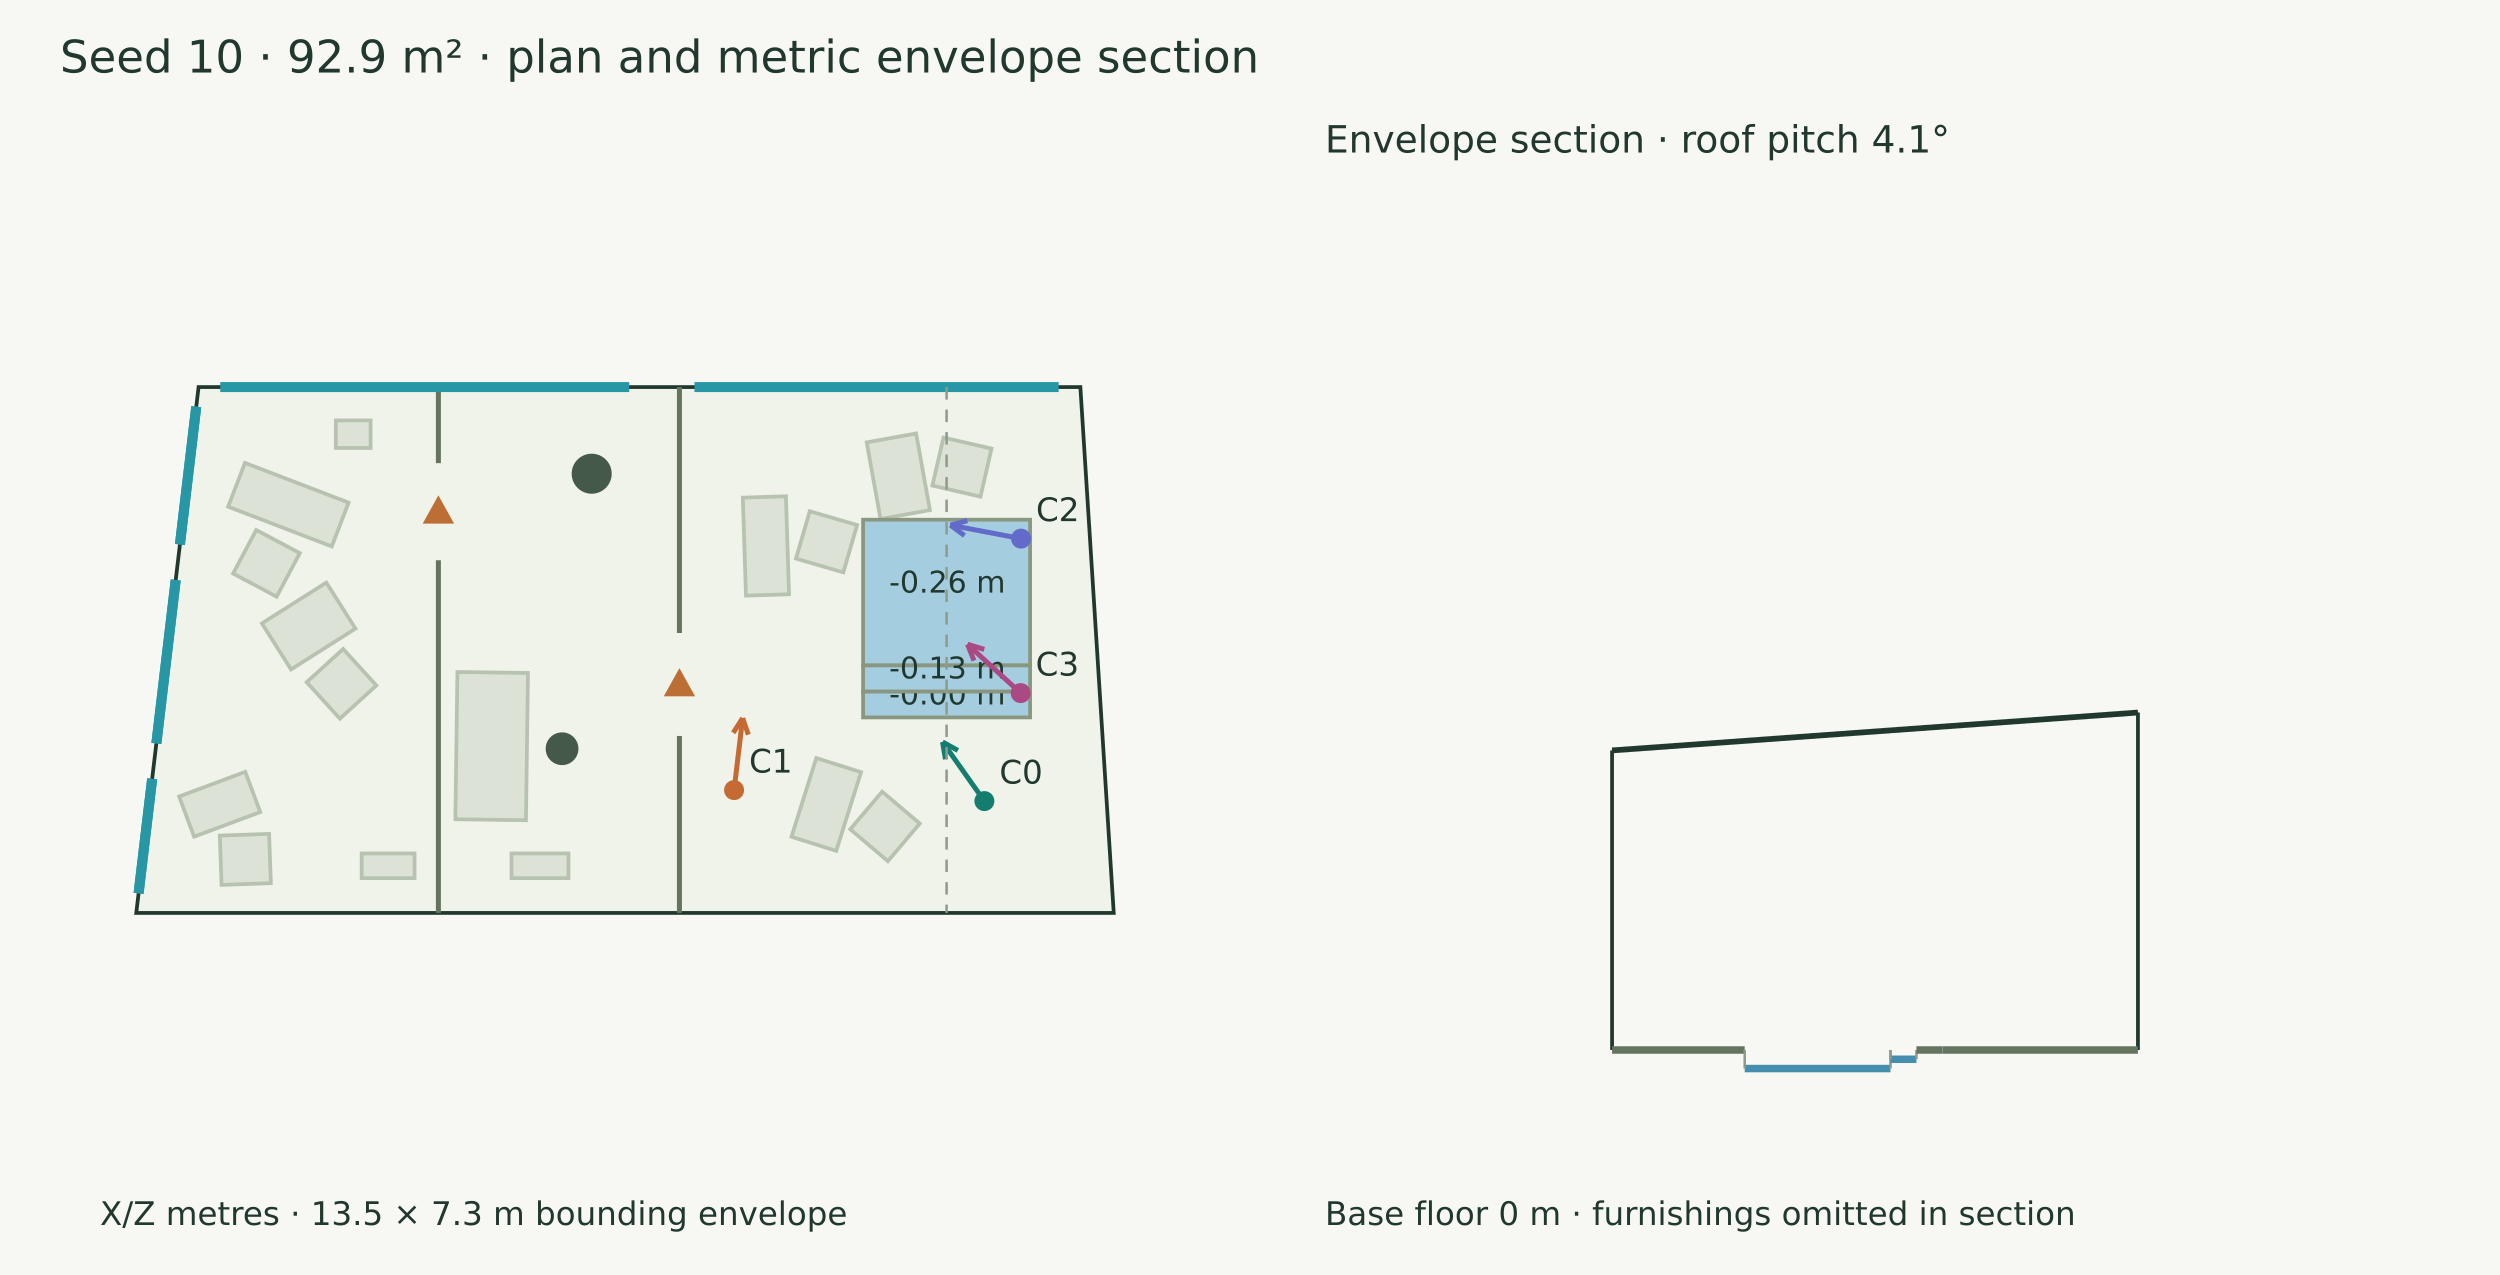
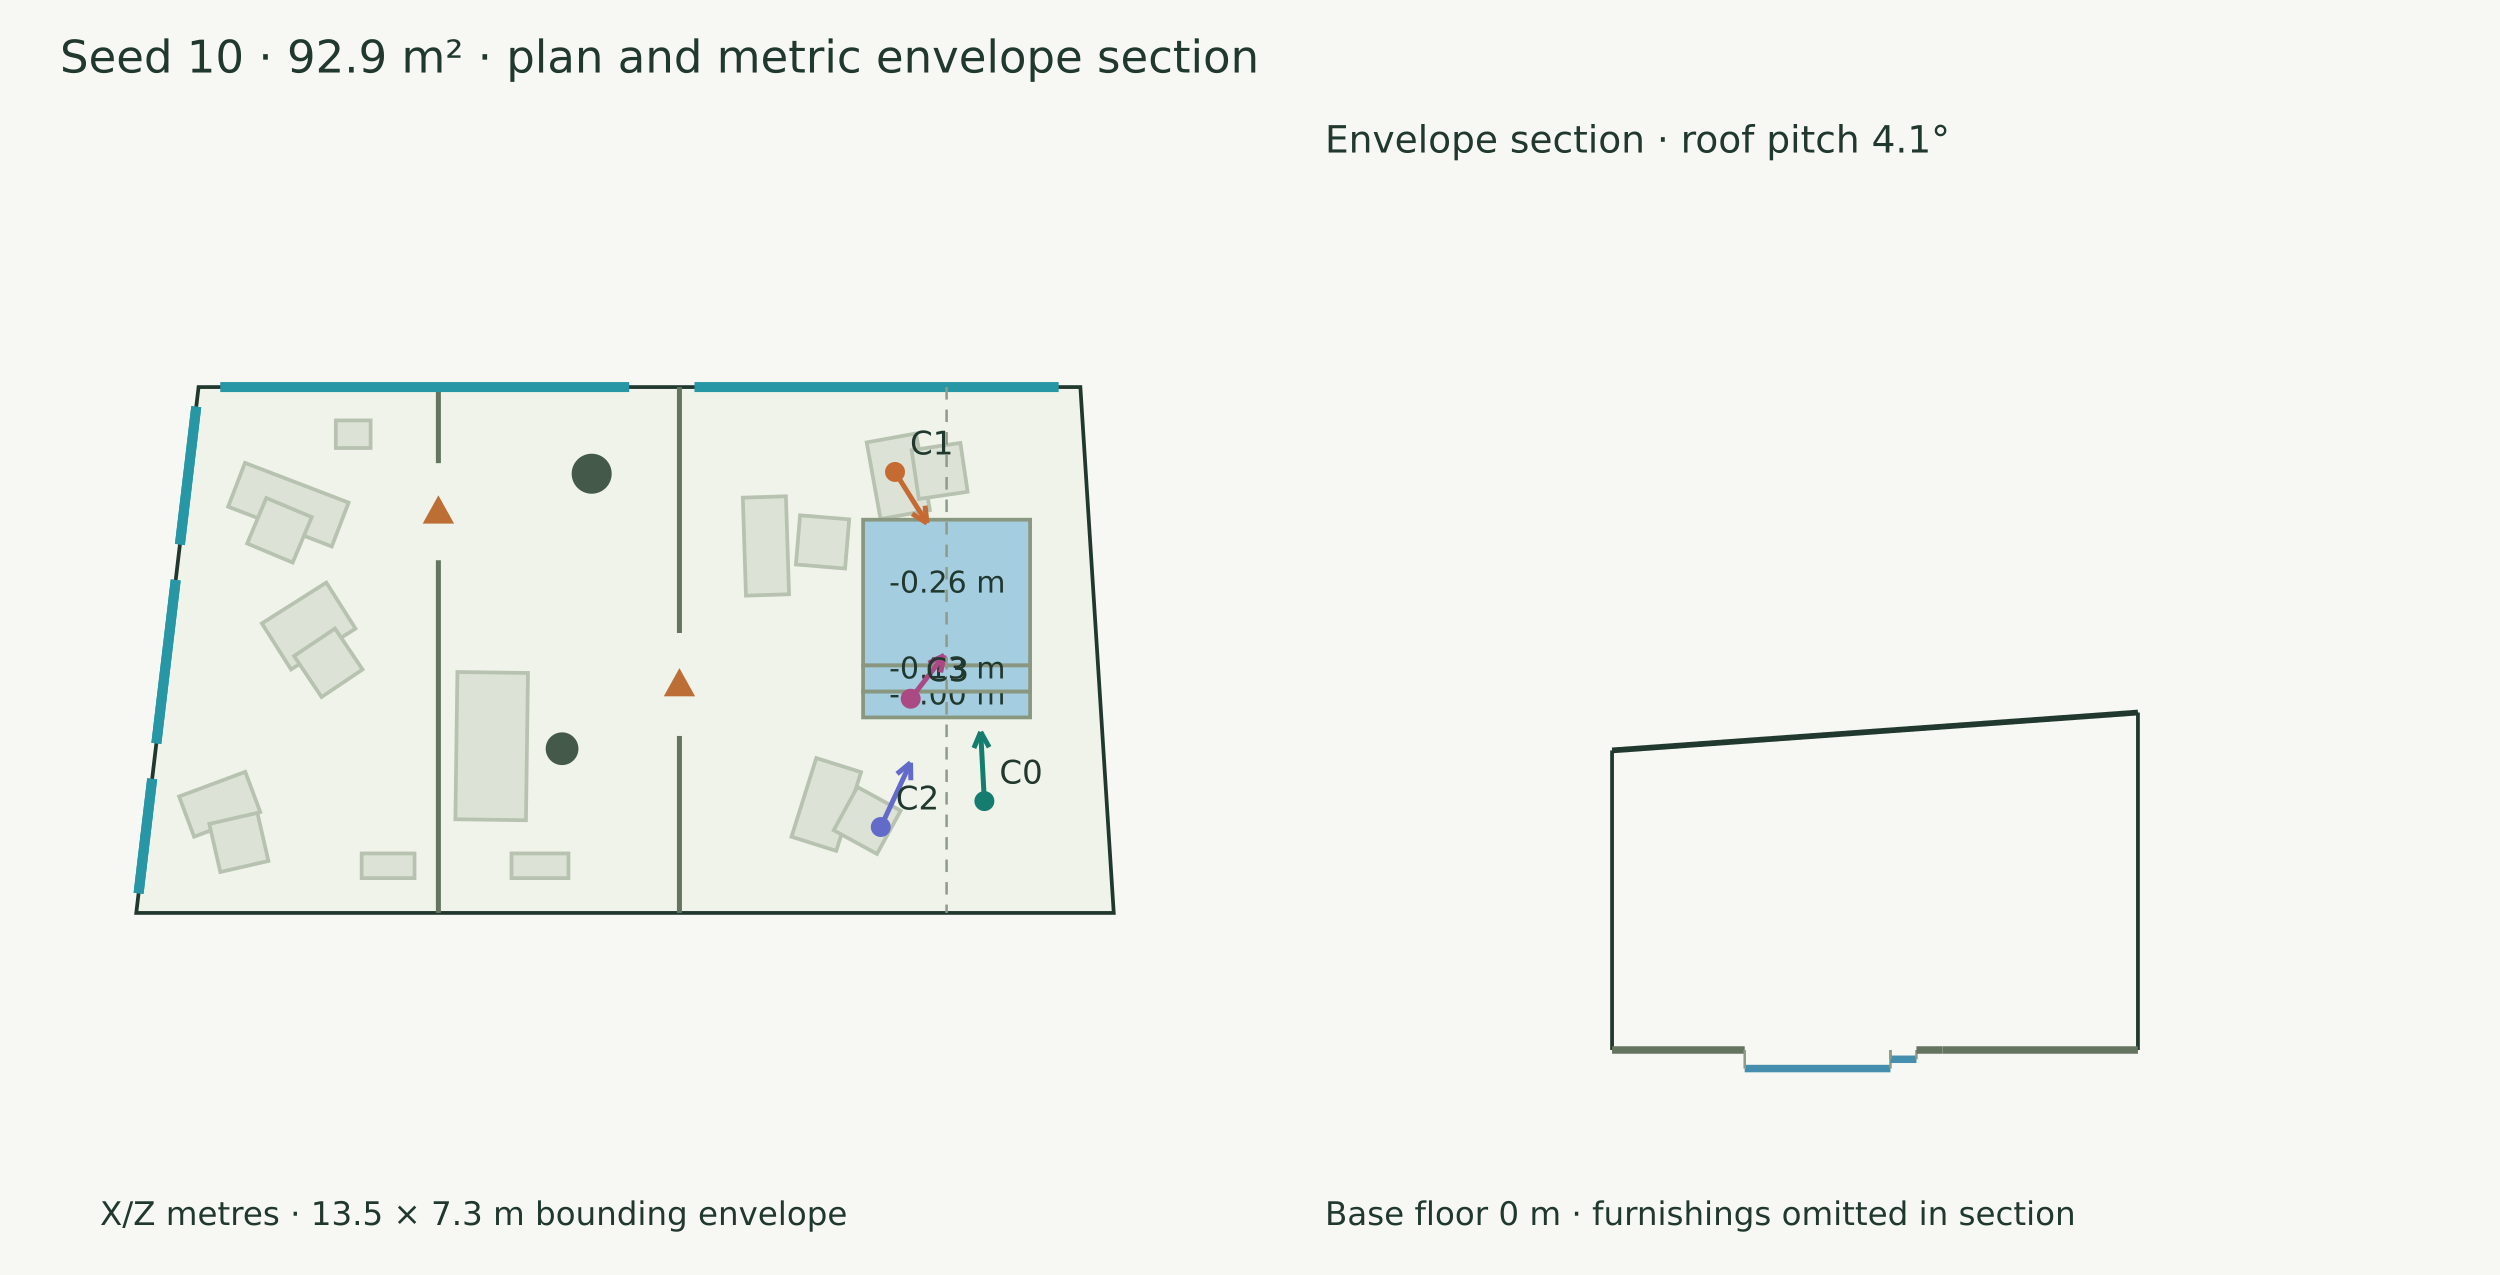
<svg xmlns="http://www.w3.org/2000/svg" width="1000" height="510" viewBox="0 0 1000 510">
  <rect width="100%" height="100%" fill="#f7f8f3" />
  <g font-family="DejaVu Sans" fill="#20382e">
    <text x="24.000" y="29.000" font-size="18">Seed 10 · 92.9 m² · plan and metric envelope section</text>
    <polygon points="79.430,154.825 432.144,154.825 445.494,365.175 54.506,365.175" fill="#eff3e9" stroke="#20382e" stroke-width="1.5" />
    <polygon points="104.756,249.355 130.523,233.027 142.190,251.439 116.423,267.767" fill="#dce3d6" stroke="#b7c2b0" stroke-width="1.5" />
-     <polygon points="122.669,272.877 137.253,259.591 150.539,274.174 135.955,287.460" fill="#dce3d6" stroke="#b7c2b0" stroke-width="1.5" />
+     <polygon points="117.629,262.411 134.008,251.414 145.006,267.792 128.627,278.790" fill="#dce3d6" stroke="#b7c2b0" stroke-width="1.5" />
    <polygon points="71.644,318.583 98.109,308.732 104.095,324.814 77.630,334.665" fill="#dce3d6" stroke="#b7c2b0" stroke-width="1.5" />
-     <polygon points="87.914,334.252 107.629,333.535 108.347,353.250 88.632,353.968" fill="#dce3d6" stroke="#b7c2b0" stroke-width="1.5" />
+     <polygon points="83.723,329.560 102.952,325.153 107.359,344.383 88.129,348.790" fill="#dce3d6" stroke="#b7c2b0" stroke-width="1.5" />
    <polygon points="97.987,185.153 139.430,201.058 132.704,218.584 91.261,202.680" fill="#dce3d6" stroke="#b7c2b0" stroke-width="1.5" />
-     <polygon points="102.498,211.998 119.918,221.259 110.657,238.679 93.238,229.418" fill="#dce3d6" stroke="#b7c2b0" stroke-width="1.5" />
+     <polygon points="106.513,199.200 124.703,206.837 117.066,225.027 98.876,217.390" fill="#dce3d6" stroke="#b7c2b0" stroke-width="1.5" />
    <polygon points="165.813,351.250 144.671,351.250 144.671,341.386 165.813,341.386" fill="#dce3d6" stroke="#b7c2b0" stroke-width="1.5" />
    <polygon points="134.330,168.170 148.241,168.170 148.241,179.195 134.330,179.195" fill="#dce3d6" stroke="#b7c2b0" stroke-width="1.5" />
    <polygon points="298.385,238.257 297.134,199.063 314.363,198.513 315.614,237.707" fill="#dce3d6" stroke="#b7c2b0" stroke-width="1.5" />
-     <polygon points="318.392,223.443 323.902,204.500 342.845,210.011 337.335,228.954" fill="#dce3d6" stroke="#b7c2b0" stroke-width="1.5" />
+     <polygon points="318.376,225.775 320.023,206.116 339.682,207.763 338.035,227.422" fill="#dce3d6" stroke="#b7c2b0" stroke-width="1.5" />
    <polygon points="316.600,334.710 326.524,303.230 344.414,308.870 334.490,340.350" fill="#dce3d6" stroke="#b7c2b0" stroke-width="1.5" />
-     <polygon points="340.099,331.706 352.859,316.660 367.905,329.420 355.145,344.466" fill="#dce3d6" stroke="#b7c2b0" stroke-width="1.5" />
+     <polygon points="333.473,332.093 342.956,314.794 360.256,324.276 350.773,341.576" fill="#dce3d6" stroke="#b7c2b0" stroke-width="1.5" />
    <polygon points="352.213,207.605 346.681,176.951 366.438,173.385 371.970,204.039" fill="#dce3d6" stroke="#b7c2b0" stroke-width="1.5" />
-     <polygon points="372.959,194.242 377.388,175.017 396.613,179.446 392.184,198.671" fill="#dce3d6" stroke="#b7c2b0" stroke-width="1.5" />
+     <polygon points="367.528,199.583 364.636,180.068 384.151,177.175 387.043,196.690" fill="#dce3d6" stroke="#b7c2b0" stroke-width="1.5" />
    <polygon points="355.776,251.720 362.058,219.041 382.433,222.958 376.150,255.637" fill="#dce3d6" stroke="#b7c2b0" stroke-width="1.5" />
-     <polygon points="380.659,246.057 392.018,229.927 408.148,241.286 396.789,257.416" fill="#dce3d6" stroke="#b7c2b0" stroke-width="1.5" />
+     <polygon points="377.951,249.640 383.296,230.650 402.286,235.995 396.941,254.985" fill="#dce3d6" stroke="#b7c2b0" stroke-width="1.5" />
    <polygon points="182.152,327.703 182.965,268.800 211.189,269.190 210.376,328.092" fill="#dce3d6" stroke="#b7c2b0" stroke-width="1.5" />
    <polygon points="227.389,351.250 204.605,351.250 204.605,341.386 227.389,341.386" fill="#dce3d6" stroke="#b7c2b0" stroke-width="1.5" />
    <polygon points="345.236,207.885 412.038,207.885 412.038,266.184 345.236,266.184" fill="#a4cee0" stroke="#899781" stroke-width="1.5" />
    <text x="355.637" y="237.034" font-size="12">-0.26 m</text>
    <polygon points="345.236,276.577 412.038,276.577 412.038,286.971 345.236,286.971" fill="#a4cee0" stroke="#899781" stroke-width="1.5" />
    <text x="355.637" y="281.774" font-size="12">-0.00 m</text>
    <polygon points="345.236,266.184 412.038,266.184 412.038,276.577 345.236,276.577" fill="#a4cee0" stroke="#899781" stroke-width="1.5" />
    <text x="355.637" y="271.381" font-size="12">-0.13 m</text>
    <circle cx="236.67" cy="189.49" r="8.005" fill="#45594a" />
    <circle cx="224.826" cy="299.492" r="6.549" fill="#45594a" />
    <path d="M271.770,154.825 L271.770,253.199" stroke="#65745f" stroke-width="2" fill="none" />
    <path d="M271.770,294.382 L271.770,365.175" stroke="#65745f" stroke-width="2" fill="none" />
    <polygon points="271.770,268.791 266.770,277.791 276.770,277.791" fill="#bc6e35" stroke="#bc6e35" stroke-width="1.5" />
    <path d="M175.356,154.825 L175.356,185.264" stroke="#65745f" stroke-width="2" fill="none" />
    <path d="M175.356,224.099 L175.356,365.175" stroke="#65745f" stroke-width="2" fill="none" />
    <polygon points="175.356,199.681 170.356,208.681 180.356,208.681" fill="#bc6e35" stroke="#bc6e35" stroke-width="1.5" />
    <path d="M88.107,154.825 L251.680,154.825" stroke="#2797a5" stroke-width="4" fill="none" />
    <path d="M277.790,154.825 L423.467,154.825" stroke="#2797a5" stroke-width="4" fill="none" />
    <path d="M55.435,357.334 L60.863,311.526" stroke="#2797a5" stroke-width="4" fill="none" />
    <path d="M55.435,357.334 L60.863,311.526" stroke="#2797a5" stroke-width="4" fill="none" />
    <path d="M62.543,297.349 L70.287,231.988" stroke="#2797a5" stroke-width="4" fill="none" />
    <path d="M62.543,297.349 L70.287,231.988" stroke="#2797a5" stroke-width="4" fill="none" />
    <path d="M71.967,217.811 L78.501,162.666" stroke="#2797a5" stroke-width="4" fill="none" />
    <path d="M71.967,217.811 L78.501,162.666" stroke="#2797a5" stroke-width="4" fill="none" />
-     <path d="M393.753,320.441 L377.024,296.797" stroke="#147d70" stroke-width="2" fill="none" />
-     <path d="M377.024,296.797 L383.150,300.184" stroke="#147d70" stroke-width="2" fill="none" />
-     <path d="M377.024,296.797 L378.179,303.701" stroke="#147d70" stroke-width="2" fill="none" />
+     <path d="M393.753,320.441 L392.273,292.764" stroke="#147d70" stroke-width="2" fill="none" />
+     <path d="M392.273,292.764 L395.650,298.896" stroke="#147d70" stroke-width="2" fill="none" />
+     <path d="M392.273,292.764 L389.569,299.221" stroke="#147d70" stroke-width="2" fill="none" />
    <circle cx="393.753" cy="320.441" r="4" fill="#147d70" />
    <text x="399.753" y="313.441" font-size="13">C0</text>
-     <path d="M293.632,316.036 L297.056,287.241" stroke="#c56a33" stroke-width="2" fill="none" />
-     <path d="M297.056,287.241 L299.335,293.859" stroke="#c56a33" stroke-width="2" fill="none" />
-     <path d="M297.056,287.241 L293.288,293.140" stroke="#c56a33" stroke-width="2" fill="none" />
-     <circle cx="293.632" cy="316.036" r="4" fill="#c56a33" />
-     <text x="299.632" y="309.036" font-size="13">C1</text>
-     <path d="M408.414,215.445 L380.178,210.072" stroke="#626aca" stroke-width="2" fill="none" />
-     <path d="M380.178,210.072 L386.939,208.259" stroke="#626aca" stroke-width="2" fill="none" />
-     <path d="M380.178,210.072 L385.801,214.241" stroke="#626aca" stroke-width="2" fill="none" />
-     <circle cx="408.414" cy="215.445" r="4" fill="#626aca" />
-     <text x="414.414" y="208.445" font-size="13">C2</text>
-     <path d="M408.261,277.234 L387.010,257.735" stroke="#aa4984" stroke-width="2" fill="none" />
-     <path d="M387.010,257.735 L393.713,259.753" stroke="#aa4984" stroke-width="2" fill="none" />
-     <path d="M387.010,257.735 L389.596,264.240" stroke="#aa4984" stroke-width="2" fill="none" />
-     <circle cx="408.261" cy="277.234" r="4" fill="#aa4984" />
-     <text x="414.261" y="270.234" font-size="13">C3</text>
+     <path d="M358.006,188.785 L370.792,209.243" stroke="#c56a33" stroke-width="2" fill="none" />
+     <path d="M370.792,209.243 L364.869,205.512" stroke="#c56a33" stroke-width="2" fill="none" />
+     <path d="M370.792,209.243 L370.033,202.284" stroke="#c56a33" stroke-width="2" fill="none" />
+     <circle cx="358.006" cy="188.785" r="4" fill="#c56a33" />
+     <text x="364.006" y="181.785" font-size="13">C1</text>
+     <path d="M352.309,330.799 L364.227,305.103" stroke="#626aca" stroke-width="2" fill="none" />
+     <path d="M364.227,305.103 L364.337,312.102" stroke="#626aca" stroke-width="2" fill="none" />
+     <path d="M364.227,305.103 L358.813,309.540" stroke="#626aca" stroke-width="2" fill="none" />
+     <circle cx="352.309" cy="330.799" r="4" fill="#626aca" />
+     <text x="358.309" y="323.799" font-size="13">C2</text>
+     <path d="M364.283,279.495 L377.702,262.112" stroke="#aa4984" stroke-width="2" fill="none" />
+     <path d="M377.702,262.112 L376.260,268.962" stroke="#aa4984" stroke-width="2" fill="none" />
+     <path d="M377.702,262.112 L371.440,265.241" stroke="#aa4984" stroke-width="2" fill="none" />
+     <circle cx="364.283" cy="279.495" r="4" fill="#aa4984" />
+     <text x="370.283" y="272.495" font-size="13">C3</text>
    <text x="40.000" y="490.000" font-size="13">X/Z metres · 13.5 × 7.3 m bounding envelope</text>
    <path d="M378.637,154.825 L378.637,365.175" stroke="#909a8b" stroke-width="1" stroke-dasharray="5 4" fill="none" />
    <path d="M644.825,300.163 L855.175,285.008" stroke="#20382e" stroke-width="2.3" fill="none" />
    <path d="M644.825,420.000 L644.825,300.163" stroke="#20382e" stroke-width="1.5" fill="none" />
    <path d="M855.175,420.000 L855.175,285.008" stroke="#20382e" stroke-width="1.5" fill="none" />
    <path d="M644.825,420.000 L697.885,420.000" stroke="#65745f" stroke-width="3" fill="none" />
    <path d="M644.825,420.000 L644.825,420.000" stroke="#8d9a85" stroke-width="1" fill="none" />
    <path d="M697.885,420.000 L697.885,420.000" stroke="#8d9a85" stroke-width="1" fill="none" />
    <path d="M697.885,427.422 L756.184,427.422" stroke="#458eae" stroke-width="3" fill="none" />
    <path d="M697.885,420.000 L697.885,427.422" stroke="#8d9a85" stroke-width="1" fill="none" />
    <path d="M756.184,420.000 L756.184,427.422" stroke="#8d9a85" stroke-width="1" fill="none" />
    <path d="M756.184,423.711 L766.577,423.711" stroke="#458eae" stroke-width="3" fill="none" />
    <path d="M756.184,420.000 L756.184,423.711" stroke="#8d9a85" stroke-width="1" fill="none" />
    <path d="M766.577,420.000 L766.577,423.711" stroke="#8d9a85" stroke-width="1" fill="none" />
    <path d="M766.577,420.000 L776.971,420.000" stroke="#65745f" stroke-width="3" fill="none" />
    <path d="M766.577,420.000 L766.577,420.000" stroke="#8d9a85" stroke-width="1" fill="none" />
    <path d="M776.971,420.000 L776.971,420.000" stroke="#8d9a85" stroke-width="1" fill="none" />
    <path d="M776.971,420.000 L855.175,420.000" stroke="#65745f" stroke-width="3" fill="none" />
    <path d="M776.971,420.000 L776.971,420.000" stroke="#8d9a85" stroke-width="1" fill="none" />
    <path d="M855.175,420.000 L855.175,420.000" stroke="#8d9a85" stroke-width="1" fill="none" />
    <text x="530.000" y="61.000" font-size="15">Envelope section · roof pitch 4.1°</text>
    <text x="530.000" y="490.000" font-size="13">Base floor 0 m · furnishings omitted in section</text>
  </g>
</svg>
